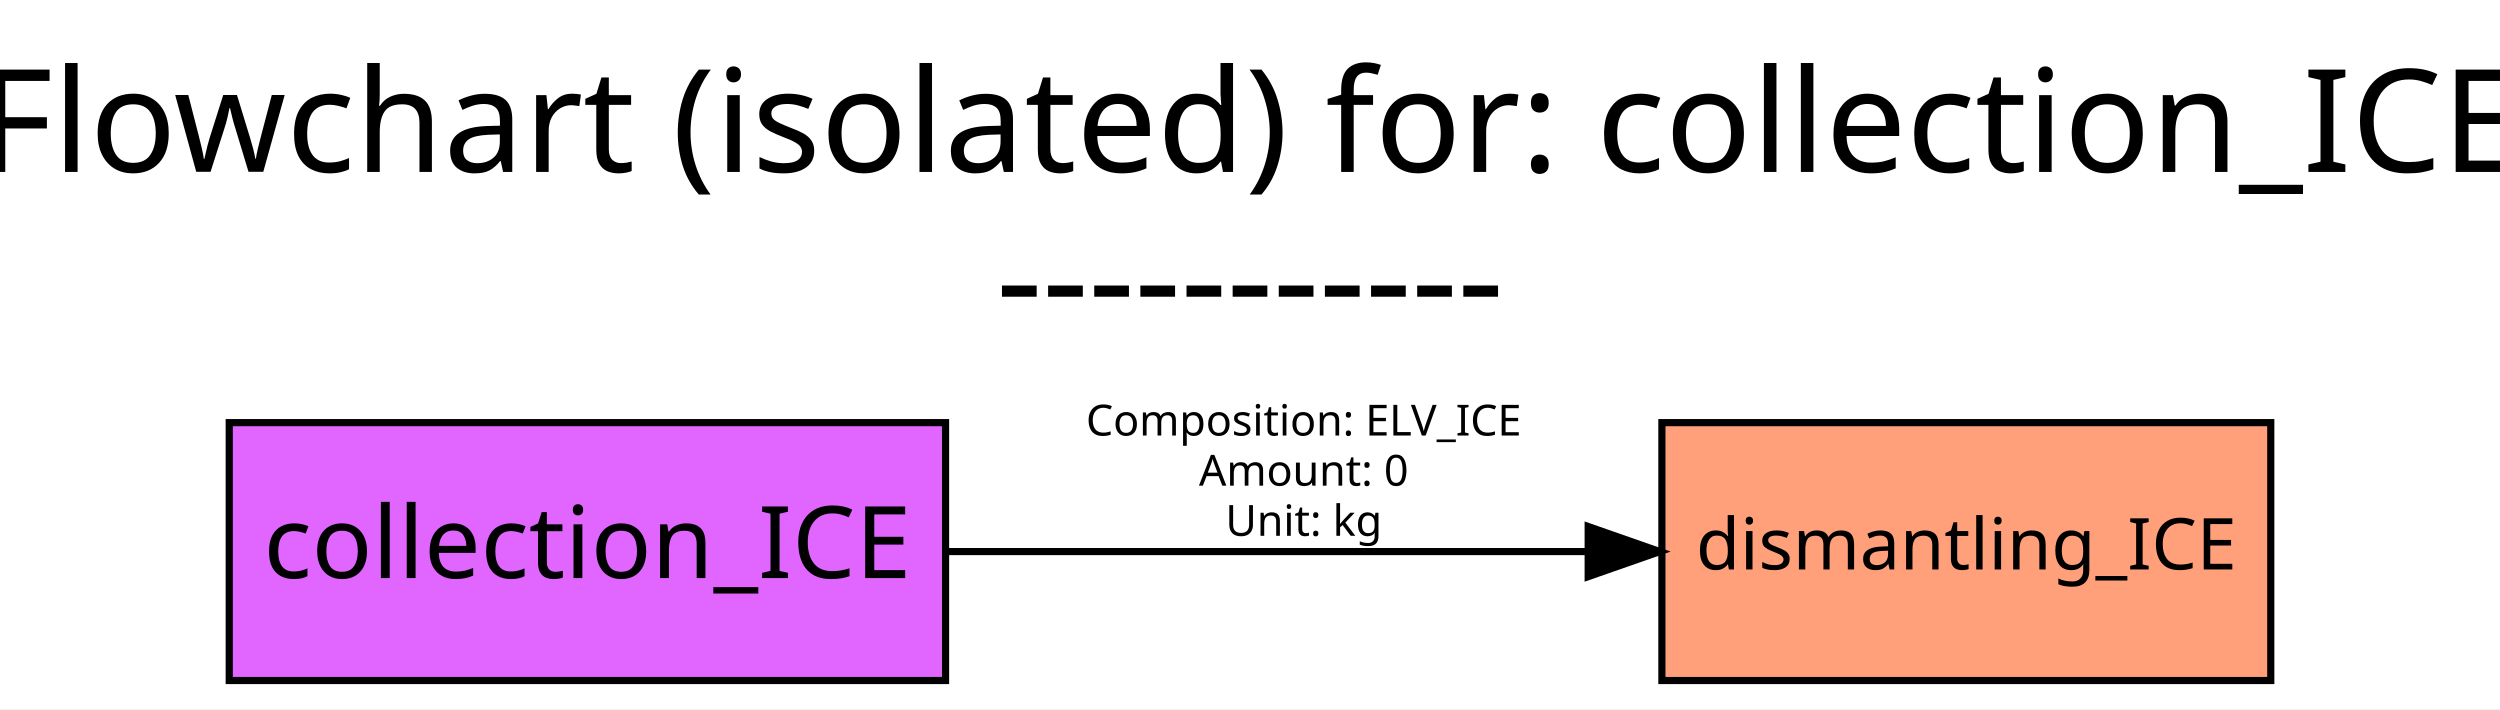
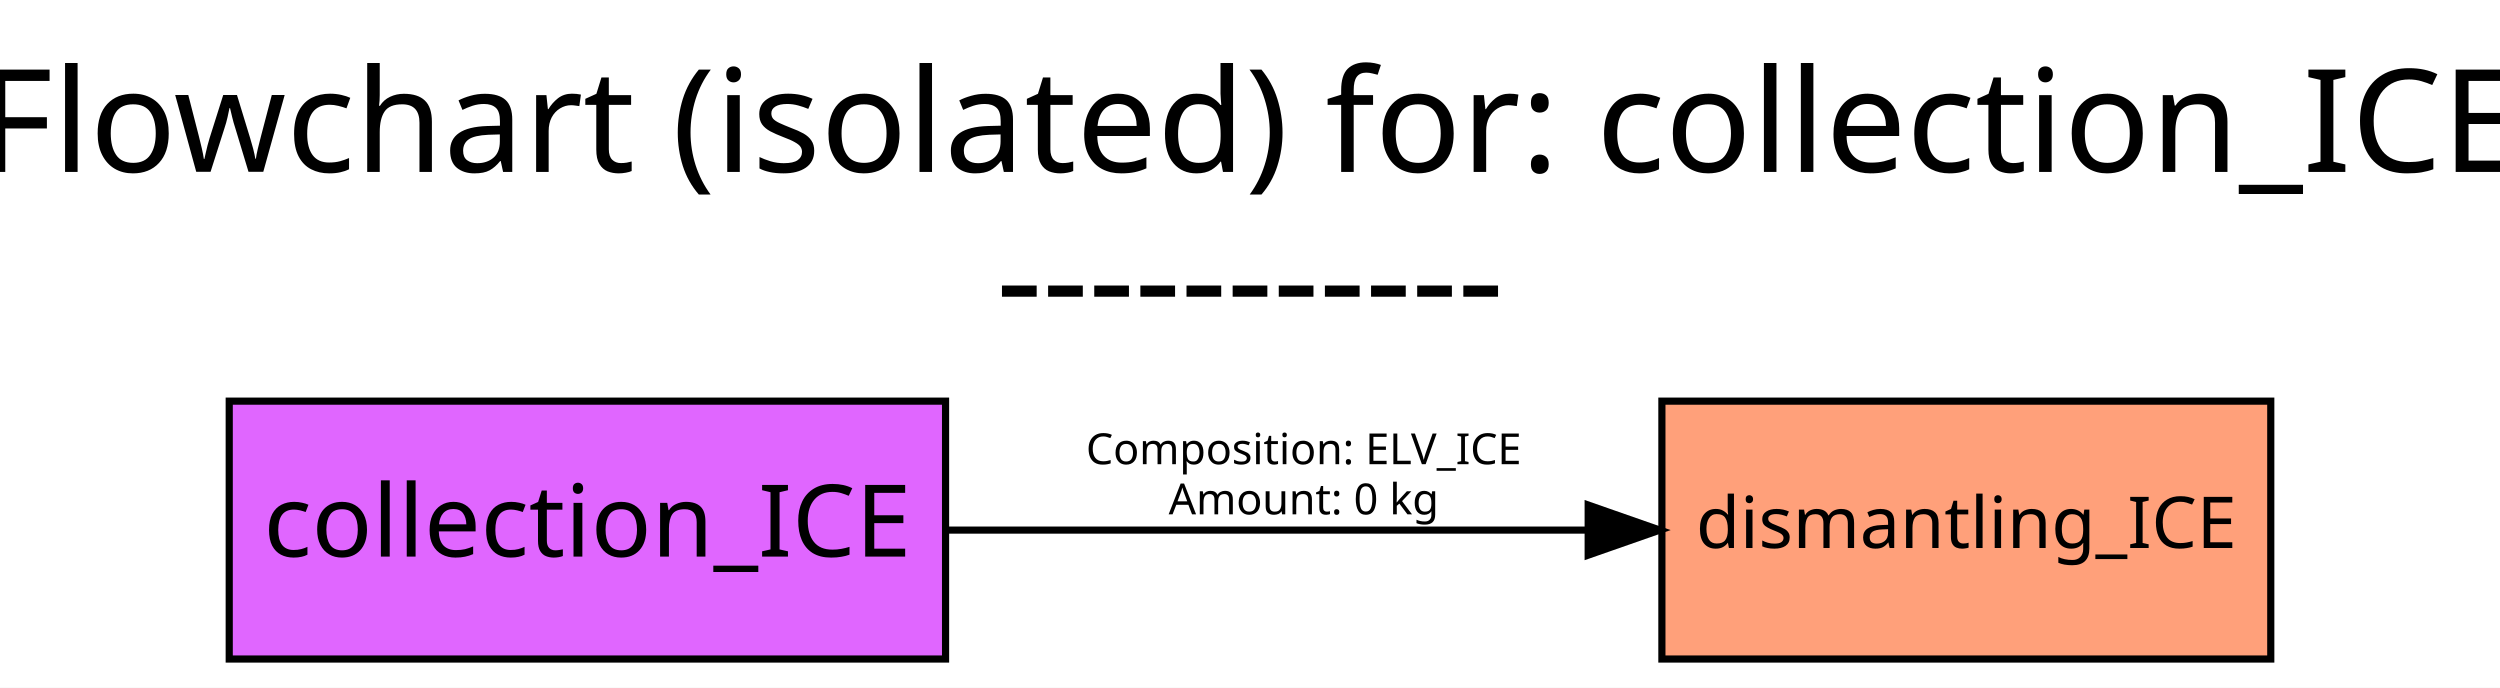
- <svg xmlns="http://www.w3.org/2000/svg" width="349pt" height="99pt" viewBox="0.00 0.00 349.00 99.00">
-   <g id="graph0" class="graph" transform="scale(1 1) rotate(0) translate(4 95)">
-     <polygon fill="white" stroke="transparent" points="-4,4 -4,-95 345,-95 345,4 -4,4" />
-     <text text-anchor="middle" x="170.5" y="-71" font-family="Cabin" font-size="20.00">Flowchart (isolated) for: collection_ICE</text>
-     <text text-anchor="middle" x="170.5" y="-49" font-family="Cabin" font-size="20.00">-----------</text>
+ <svg xmlns="http://www.w3.org/2000/svg" width="349pt" height="96pt" viewBox="0.00 0.00 349.00 96.00">
+   <g id="graph0" class="graph" transform="scale(1 1) rotate(0) translate(4 92)">
+     <polygon fill="white" stroke="transparent" points="-4,4 -4,-92 345,-92 345,4 -4,4" />
+     <text text-anchor="middle" x="170.5" y="-68" font-family="Cabin" font-size="20.00">Flowchart (isolated) for: collection_ICE</text>
+     <text text-anchor="middle" x="170.5" y="-46" font-family="Cabin" font-size="20.00">-----------</text>
    <g id="node1" class="node">
      <polygon fill="#ffa07a" stroke="black" points="313,-36 228,-36 228,0 313,0 313,-36" />
      <text text-anchor="middle" x="270.5" y="-15.5" font-family="Cabin" font-size="10.00">dismantling_ICE</text>
    </g>
    <g id="node2" class="node">
      <polygon fill="#e066ff" stroke="black" points="128,-36 28,-36 28,0 128,0 128,-36" />
      <text text-anchor="middle" x="78" y="-14.3" font-family="Cabin" font-size="14.00">collection_ICE</text>
    </g>
    <g id="edge1" class="edge">
      <path fill="none" stroke="black" d="M128.06,-18C155.43,-18 189.51,-18 217.37,-18" />
      <polygon fill="black" stroke="black" points="217.71,-21.5 227.71,-18 217.71,-14.5 217.71,-21.5" />
-       <text text-anchor="middle" x="178" y="-34.2" font-family="Cabin" font-size="6.00">Composition: ELV_ICE</text>
-       <text text-anchor="middle" x="178" y="-27.2" font-family="Cabin" font-size="6.00">Amount: 0 </text>
-       <text text-anchor="middle" x="178" y="-20.2" font-family="Cabin" font-size="6.00">Unit: kg</text>
+       <text text-anchor="middle" x="178" y="-27.2" font-family="Cabin" font-size="6.00">Composition: ELV_ICE</text>
+       <text text-anchor="middle" x="178" y="-20.2" font-family="Cabin" font-size="6.00">Amount: 0 kg</text>
    </g>
  </g>
</svg>
